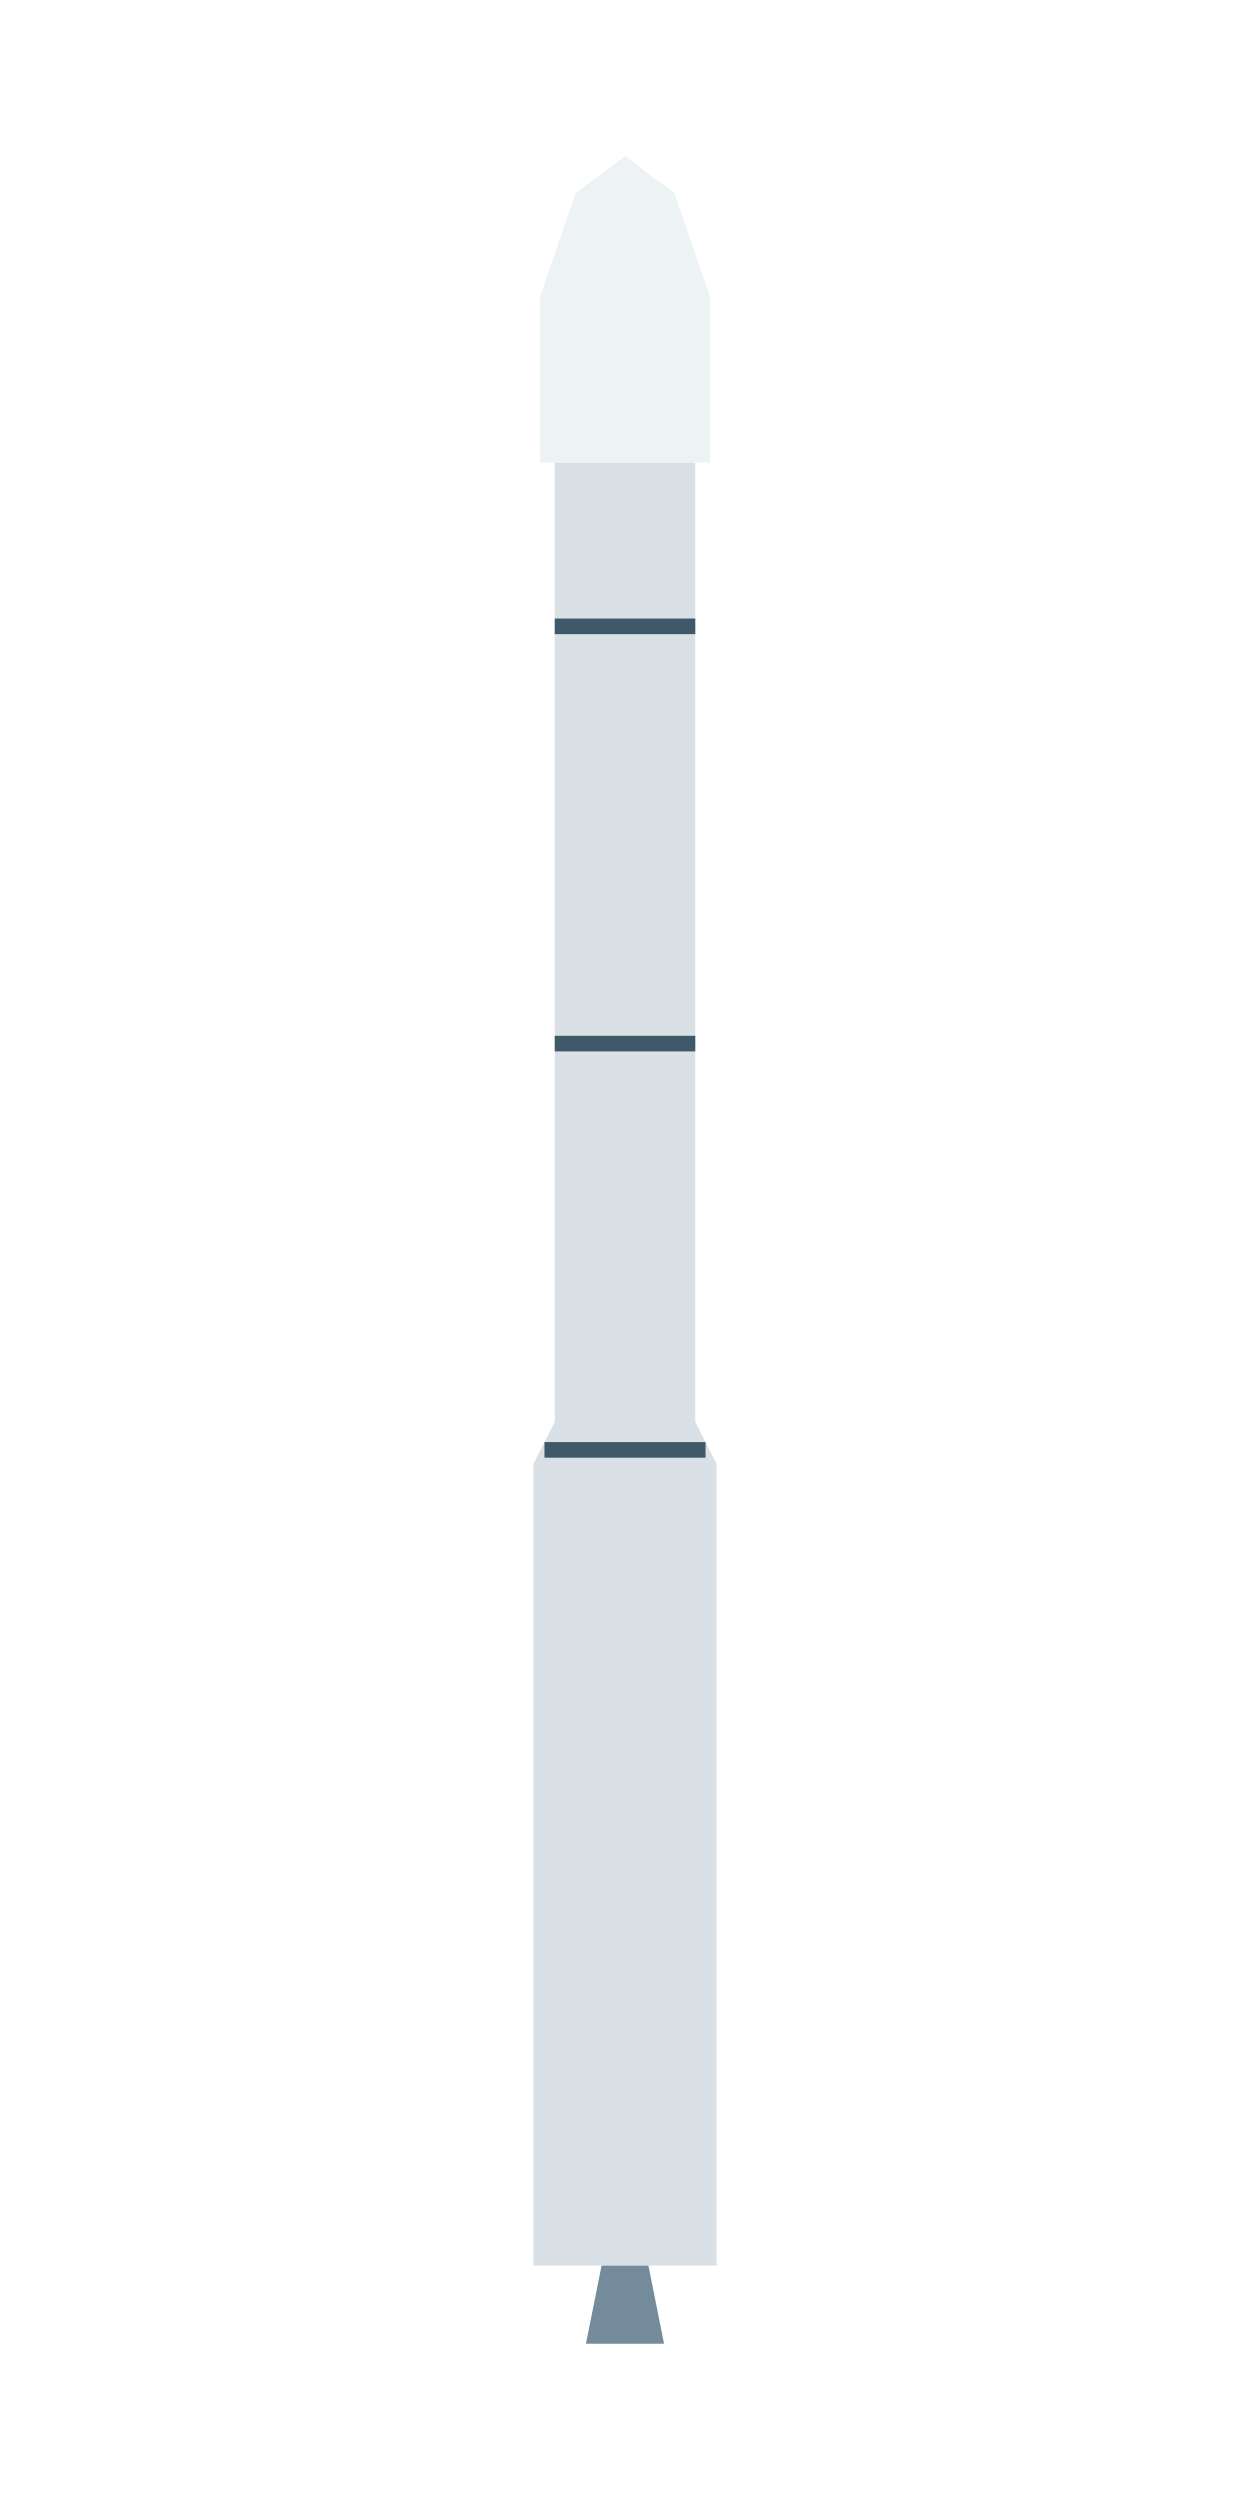
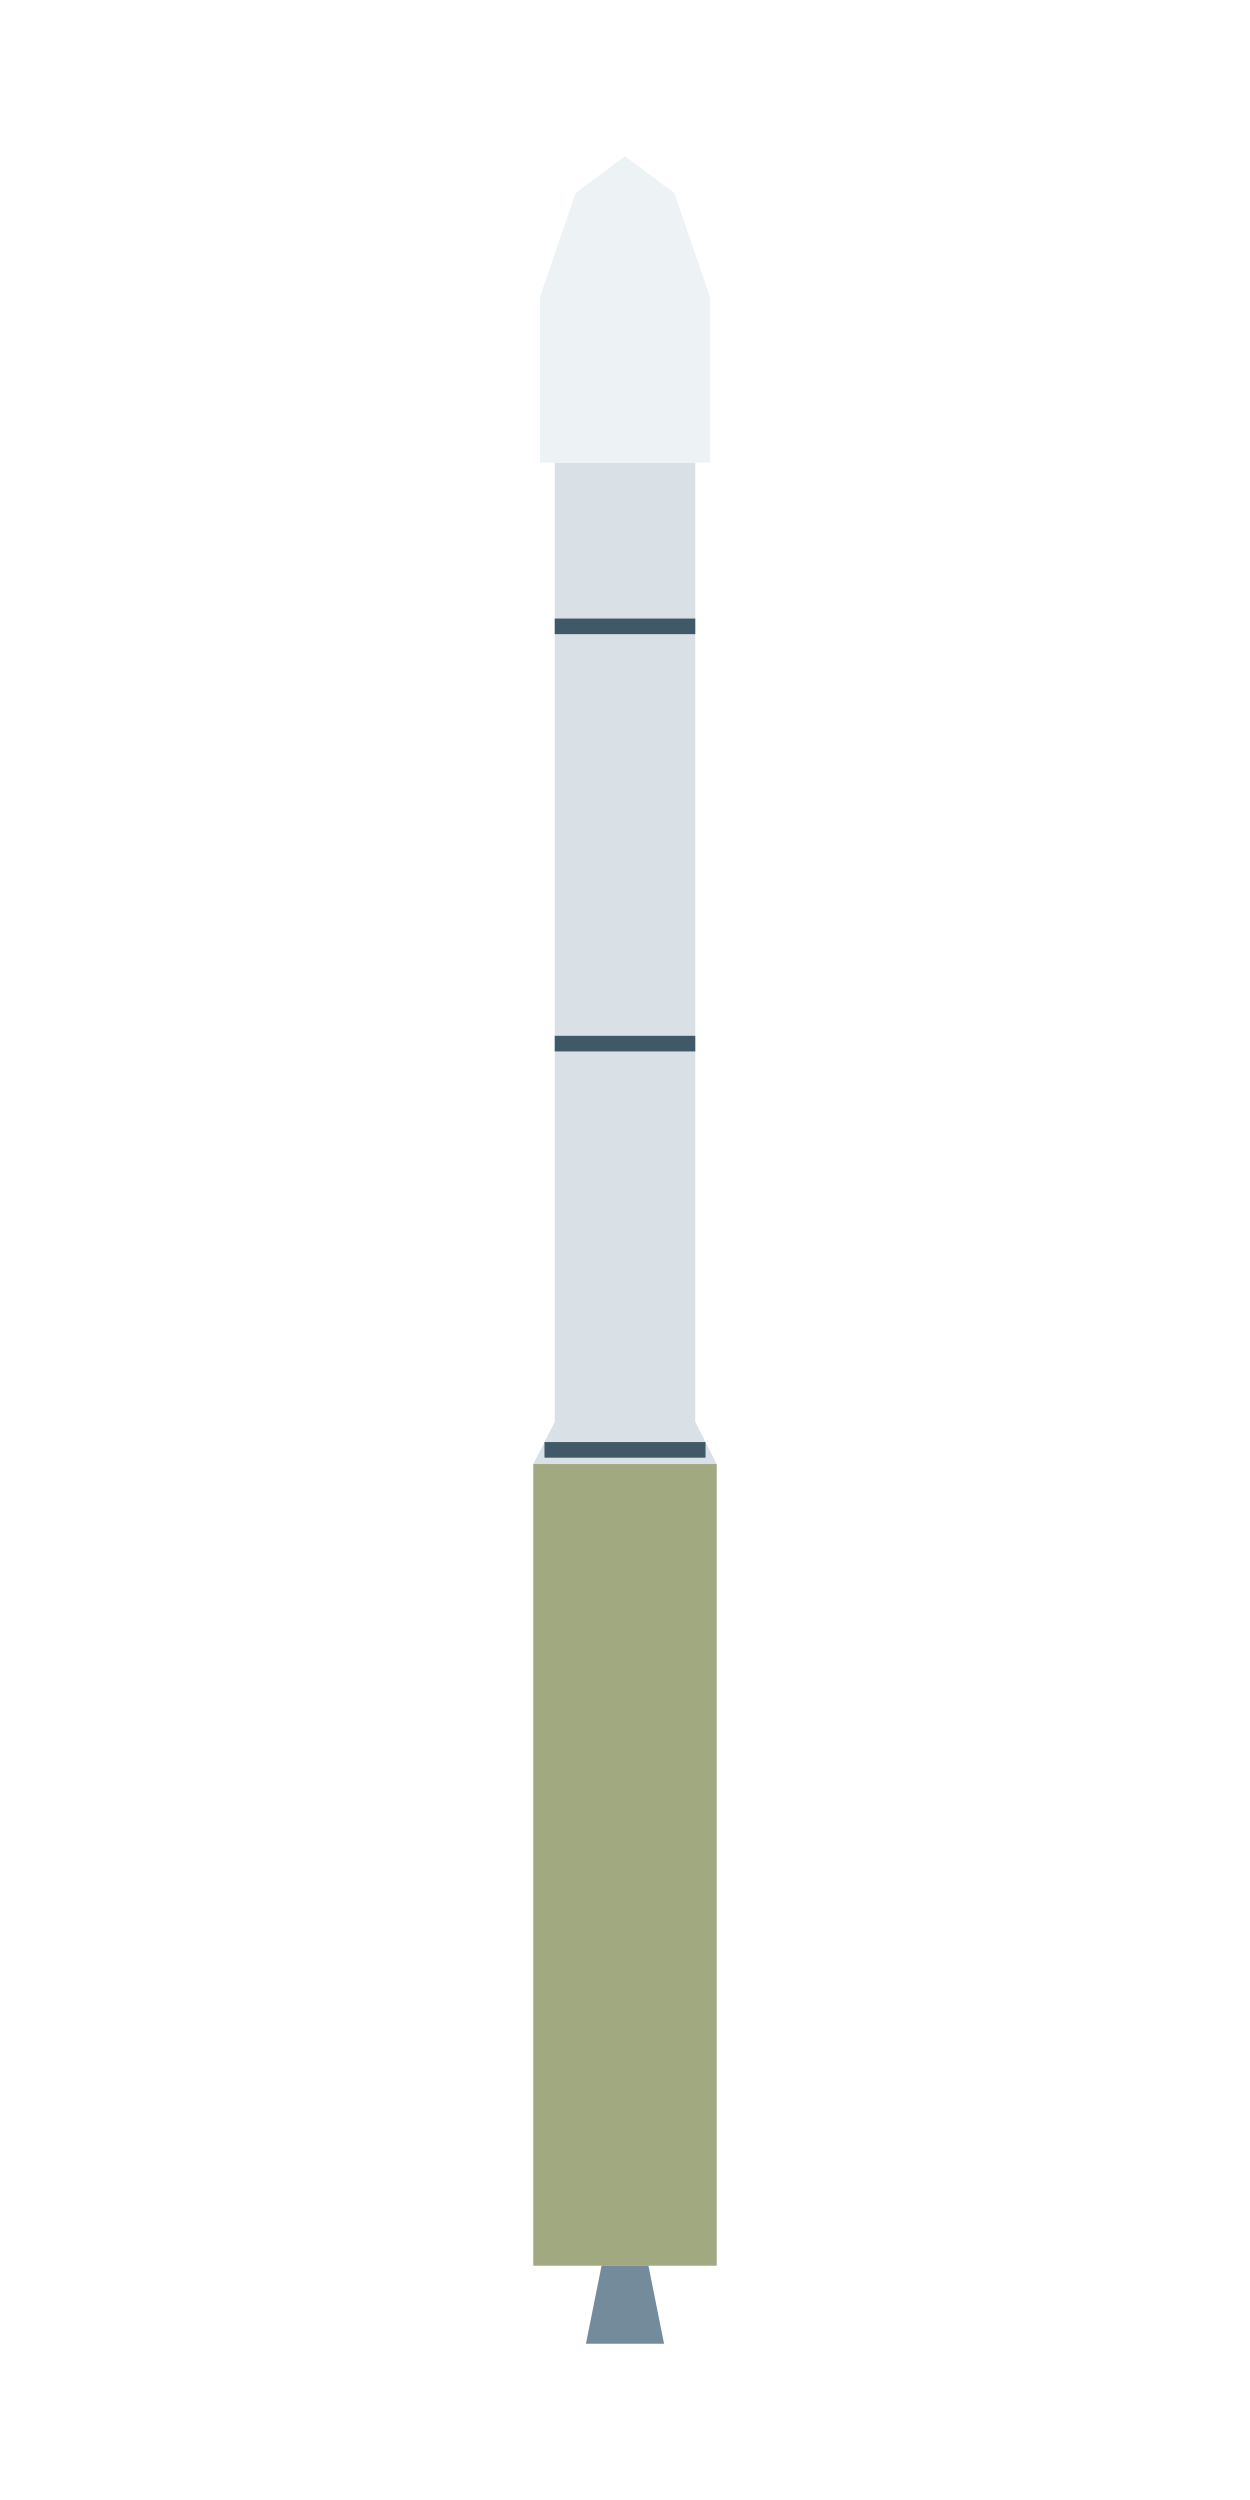
<svg xmlns="http://www.w3.org/2000/svg" viewBox="0 0 64 128">
  <path data-part="core" d="M27.306 116L27.306 74.96L28.402 72.8L28.402 33.92L28.402 23.686L35.598 23.686L35.598 33.92L35.598 72.8L36.694 74.96L36.694 116Z" fill="#d9e1e6" />
+   <path data-part="lower-stage-tone" d="M27.306 116V74.96H36.694V116Z" fill="#a0a97f" />
  <path data-part="fairing" d="M27.643 23.686L27.643 15.215L29.473 9.882L32 8L34.527 9.882L36.357 15.215L36.357 23.686Z" fill="#edf2f4" />
  <rect x="27.877" y="73.834" width="8.246" height="0.8" fill="#405968" />
  <rect x="28.402" y="53.033" width="7.196" height="0.8" fill="#405968" />
  <rect x="28.402" y="31.669" width="7.196" height="0.8" fill="#405968" />
  <path data-part="nozzle" d="M30.8 116L30 120L34 120L33.2 116Z" fill="#748b9b" />
</svg>
